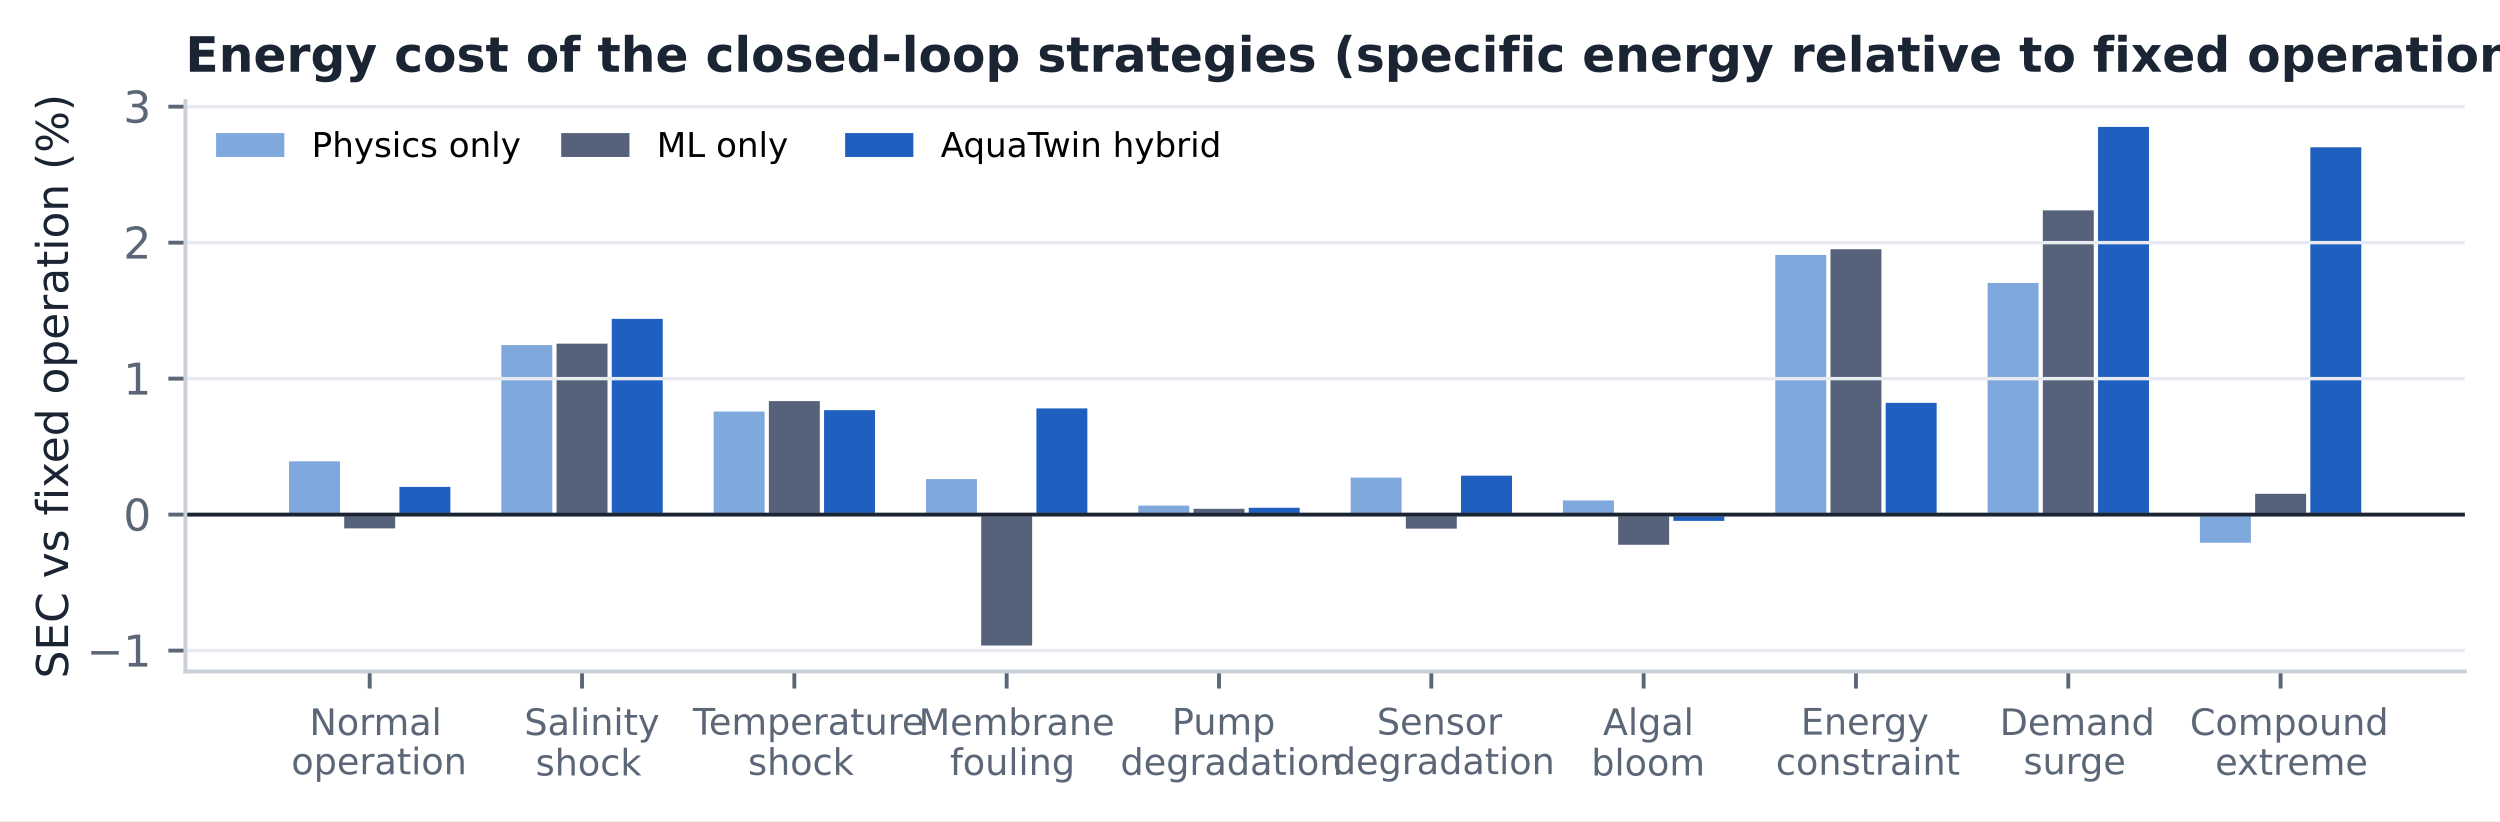
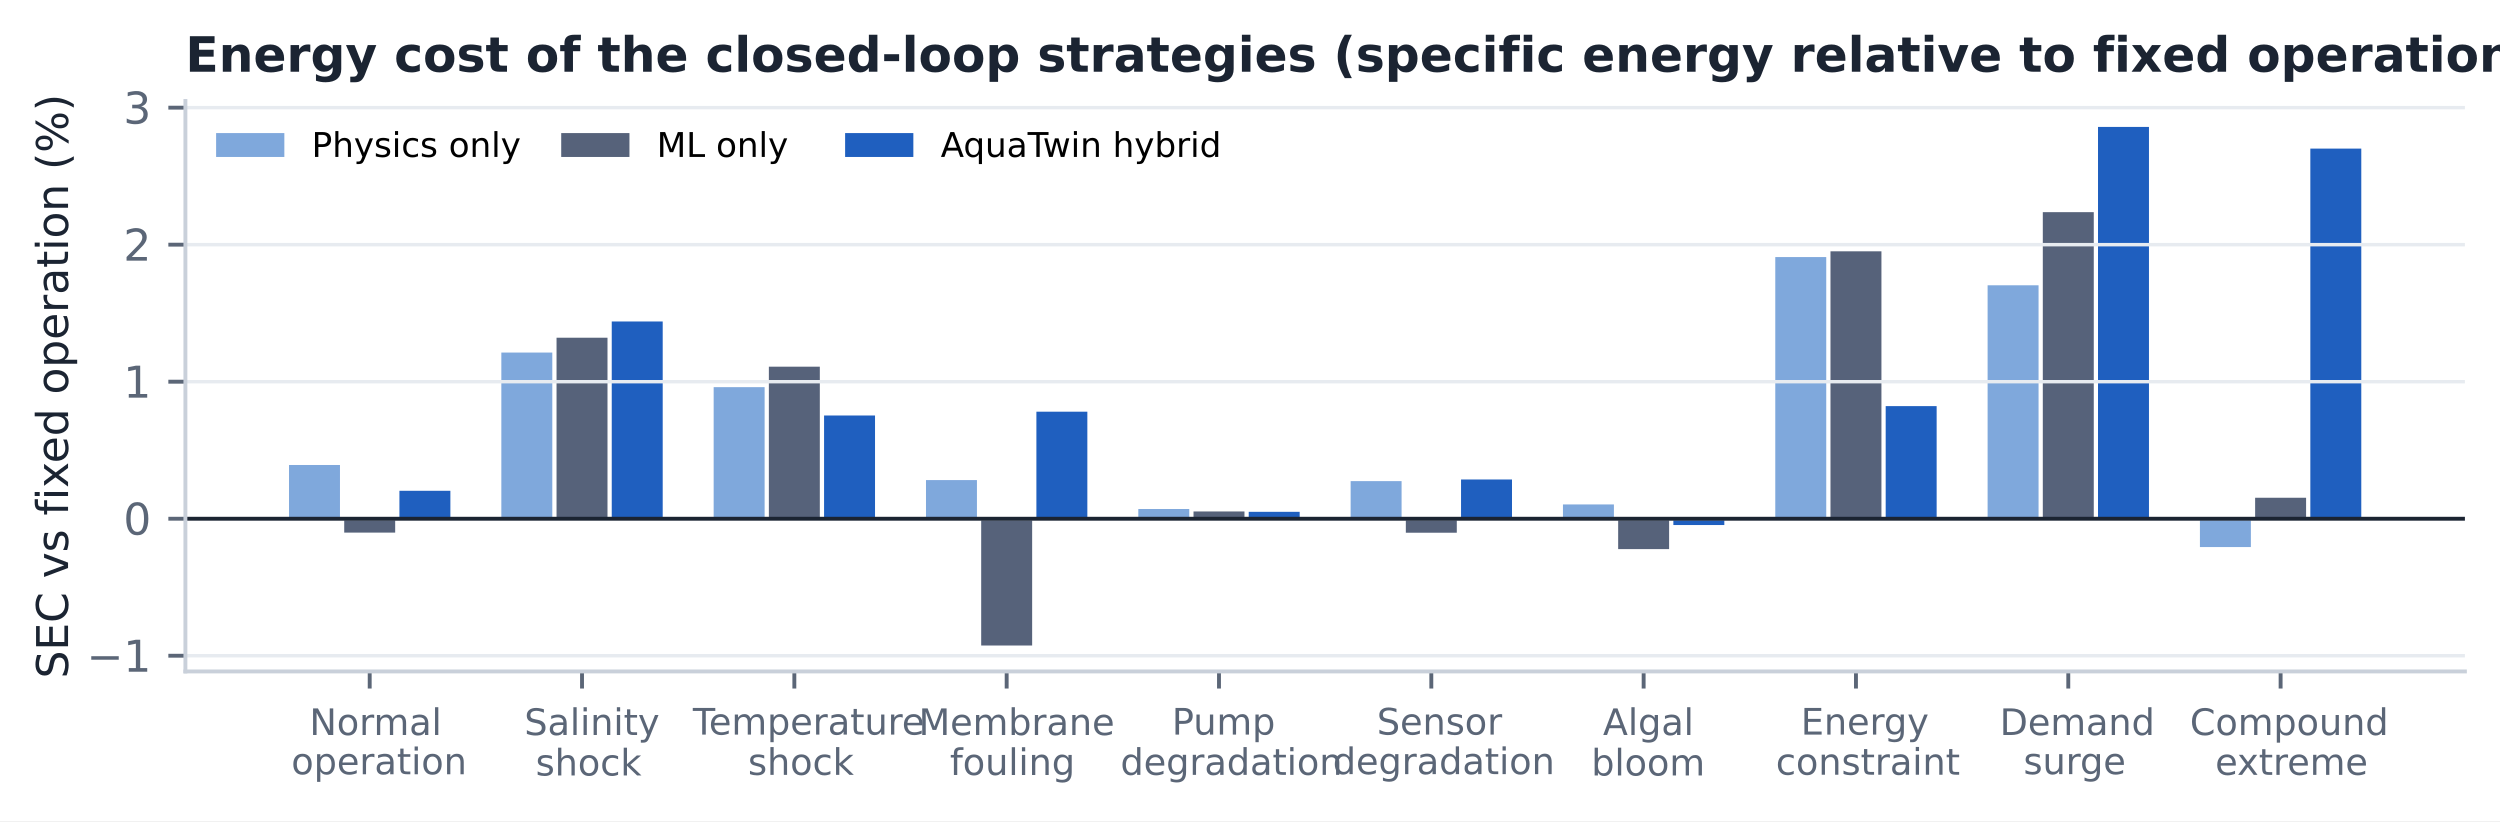
<svg xmlns="http://www.w3.org/2000/svg" xmlns:xlink="http://www.w3.org/1999/xlink" width="512.899pt" height="168.45pt" viewBox="0 0 512.899 168.45" version="1.1">
  <defs>
    <style type="text/css">*{stroke-linejoin: round; stroke-linecap: butt}</style>
  </defs>
  <g id="figure_1">
    <g id="patch_1">
      <path d="M 0 168.45  L 512.899 168.45  L 512.899 0  L 0 0  z " style="fill: #ffffff" />
    </g>
    <g id="axes_1">
      <g id="patch_2">
        <path d="M 38.037 137.753  L 505.699 137.753  L 505.699 20.72  L 38.037 20.72  z " style="fill: #ffffff" />
      </g>
      <g id="patch_3">
-         <path d="M 59.294 105.578  L 69.748 105.578  L 69.748 94.64  L 59.294 94.64  z " clip-path="url(#pa9ef5ca66b)" style="fill: #7fa8dc" />
+         <path d="M 59.294 106.42  L 69.748 106.42  L 69.748 95.398  L 59.294 95.398  z " clip-path="url(#p52971e558b)" style="fill: #7fa8dc" />
      </g>
      <g id="patch_4">
-         <path d="M 102.854 105.578  L 113.309 105.578  L 113.309 70.799  L 102.854 70.799  z " clip-path="url(#pa9ef5ca66b)" style="fill: #7fa8dc" />
+         <path d="M 102.854 106.42  L 113.309 106.42  L 113.309 72.33  L 102.854 72.33  z " clip-path="url(#p52971e558b)" style="fill: #7fa8dc" />
      </g>
      <g id="patch_5">
-         <path d="M 146.414 105.578  L 156.869 105.578  L 156.869 84.43  L 146.414 84.43  z " clip-path="url(#pa9ef5ca66b)" style="fill: #7fa8dc" />
+         <path d="M 146.414 106.42  L 156.869 106.42  L 156.869 79.428  L 146.414 79.428  z " clip-path="url(#p52971e558b)" style="fill: #7fa8dc" />
      </g>
      <g id="patch_6">
-         <path d="M 189.975 105.578  L 200.429 105.578  L 200.429 98.29  L 189.975 98.29  z " clip-path="url(#pa9ef5ca66b)" style="fill: #7fa8dc" />
+         <path d="M 189.975 106.42  L 200.429 106.42  L 200.429 98.493  L 189.975 98.493  z " clip-path="url(#p52971e558b)" style="fill: #7fa8dc" />
      </g>
      <g id="patch_7">
-         <path d="M 233.535 105.578  L 243.989 105.578  L 243.989 103.729  L 233.535 103.729  z " clip-path="url(#pa9ef5ca66b)" style="fill: #7fa8dc" />
+         <path d="M 233.535 106.42  L 243.989 106.42  L 243.989 104.428  L 233.535 104.428  z " clip-path="url(#p52971e558b)" style="fill: #7fa8dc" />
      </g>
      <g id="patch_8">
-         <path d="M 277.095 105.578  L 287.549 105.578  L 287.549 97.986  L 277.095 97.986  z " clip-path="url(#pa9ef5ca66b)" style="fill: #7fa8dc" />
+         <path d="M 277.095 106.42  L 287.549 106.42  L 287.549 98.707  L 277.095 98.707  z " clip-path="url(#p52971e558b)" style="fill: #7fa8dc" />
      </g>
      <g id="patch_9">
-         <path d="M 320.655 105.578  L 331.11 105.578  L 331.11 102.671  L 320.655 102.671  z " clip-path="url(#pa9ef5ca66b)" style="fill: #7fa8dc" />
+         <path d="M 320.655 106.42  L 331.11 106.42  L 331.11 103.49  L 320.655 103.49  z " clip-path="url(#p52971e558b)" style="fill: #7fa8dc" />
      </g>
      <g id="patch_10">
-         <path d="M 364.215 105.578  L 374.67 105.578  L 374.67 52.305  L 364.215 52.305  z " clip-path="url(#pa9ef5ca66b)" style="fill: #7fa8dc" />
+         <path d="M 364.215 106.42  L 374.67 106.42  L 374.67 52.739  L 364.215 52.739  z " clip-path="url(#p52971e558b)" style="fill: #7fa8dc" />
      </g>
      <g id="patch_11">
-         <path d="M 407.776 105.578  L 418.23 105.578  L 418.23 58.051  L 407.776 58.051  z " clip-path="url(#pa9ef5ca66b)" style="fill: #7fa8dc" />
+         <path d="M 407.776 106.42  L 418.23 106.42  L 418.23 58.529  L 407.776 58.529  z " clip-path="url(#p52971e558b)" style="fill: #7fa8dc" />
      </g>
      <g id="patch_12">
-         <path d="M 451.336 105.578  L 461.79 105.578  L 461.79 111.35  L 451.336 111.35  z " clip-path="url(#pa9ef5ca66b)" style="fill: #7fa8dc" />
+         <path d="M 451.336 106.42  L 461.79 106.42  L 461.79 112.235  L 451.336 112.235  z " clip-path="url(#p52971e558b)" style="fill: #7fa8dc" />
      </g>
      <g id="patch_13">
-         <path d="M 70.62 105.578  L 81.074 105.578  L 81.074 108.406  L 70.62 108.406  z " clip-path="url(#pa9ef5ca66b)" style="fill: #56627a" />
+         <path d="M 70.62 106.42  L 81.074 106.42  L 81.074 109.269  L 70.62 109.269  z " clip-path="url(#p52971e558b)" style="fill: #56627a" />
      </g>
      <g id="patch_14">
-         <path d="M 114.18 105.578  L 124.634 105.578  L 124.634 70.502  L 114.18 70.502  z " clip-path="url(#pa9ef5ca66b)" style="fill: #56627a" />
+         <path d="M 114.18 106.42  L 124.634 106.42  L 124.634 69.286  L 114.18 69.286  z " clip-path="url(#p52971e558b)" style="fill: #56627a" />
      </g>
      <g id="patch_15">
-         <path d="M 157.74 105.578  L 168.194 105.578  L 168.194 82.292  L 157.74 82.292  z " clip-path="url(#pa9ef5ca66b)" style="fill: #56627a" />
+         <path d="M 157.74 106.42  L 168.194 106.42  L 168.194 75.229  L 157.74 75.229  z " clip-path="url(#p52971e558b)" style="fill: #56627a" />
      </g>
      <g id="patch_16">
-         <path d="M 201.3 105.578  L 211.755 105.578  L 211.755 132.433  L 201.3 132.433  z " clip-path="url(#pa9ef5ca66b)" style="fill: #56627a" />
+         <path d="M 201.3 106.42  L 211.755 106.42  L 211.755 132.433  L 201.3 132.433  z " clip-path="url(#p52971e558b)" style="fill: #56627a" />
      </g>
      <g id="patch_17">
-         <path d="M 244.86 105.578  L 255.315 105.578  L 255.315 104.383  L 244.86 104.383  z " clip-path="url(#pa9ef5ca66b)" style="fill: #56627a" />
+         <path d="M 244.86 106.42  L 255.315 106.42  L 255.315 104.931  L 244.86 104.931  z " clip-path="url(#p52971e558b)" style="fill: #56627a" />
      </g>
      <g id="patch_18">
-         <path d="M 288.421 105.578  L 298.875 105.578  L 298.875 108.454  L 288.421 108.454  z " clip-path="url(#pa9ef5ca66b)" style="fill: #56627a" />
+         <path d="M 288.421 106.42  L 298.875 106.42  L 298.875 109.293  L 288.421 109.293  z " clip-path="url(#p52971e558b)" style="fill: #56627a" />
      </g>
      <g id="patch_19">
-         <path d="M 331.981 105.578  L 342.435 105.578  L 342.435 111.767  L 331.981 111.767  z " clip-path="url(#pa9ef5ca66b)" style="fill: #56627a" />
+         <path d="M 331.981 106.42  L 342.435 106.42  L 342.435 112.656  L 331.981 112.656  z " clip-path="url(#p52971e558b)" style="fill: #56627a" />
      </g>
      <g id="patch_20">
-         <path d="M 375.541 105.578  L 385.995 105.578  L 385.995 51.134  L 375.541 51.134  z " clip-path="url(#pa9ef5ca66b)" style="fill: #56627a" />
+         <path d="M 375.541 106.42  L 385.995 106.42  L 385.995 51.559  L 375.541 51.559  z " clip-path="url(#p52971e558b)" style="fill: #56627a" />
      </g>
      <g id="patch_21">
-         <path d="M 419.101 105.578  L 429.556 105.578  L 429.556 43.162  L 419.101 43.162  z " clip-path="url(#pa9ef5ca66b)" style="fill: #56627a" />
+         <path d="M 419.101 106.42  L 429.556 106.42  L 429.556 43.526  L 419.101 43.526  z " clip-path="url(#p52971e558b)" style="fill: #56627a" />
      </g>
      <g id="patch_22">
-         <path d="M 462.661 105.578  L 473.116 105.578  L 473.116 101.309  L 462.661 101.309  z " clip-path="url(#pa9ef5ca66b)" style="fill: #56627a" />
+         <path d="M 462.661 106.42  L 473.116 106.42  L 473.116 102.118  L 462.661 102.118  z " clip-path="url(#p52971e558b)" style="fill: #56627a" />
      </g>
      <g id="patch_23">
-         <path d="M 81.945 105.578  L 92.4 105.578  L 92.4 99.892  L 81.945 99.892  z " clip-path="url(#pa9ef5ca66b)" style="fill: #1f5fbf" />
+         <path d="M 81.945 106.42  L 92.4 106.42  L 92.4 100.69  L 81.945 100.69  z " clip-path="url(#p52971e558b)" style="fill: #1f5fbf" />
      </g>
      <g id="patch_24">
-         <path d="M 125.505 105.578  L 135.96 105.578  L 135.96 65.421  L 125.505 65.421  z " clip-path="url(#pa9ef5ca66b)" style="fill: #1f5fbf" />
+         <path d="M 125.505 106.42  L 135.96 106.42  L 135.96 65.955  L 125.505 65.955  z " clip-path="url(#p52971e558b)" style="fill: #1f5fbf" />
      </g>
      <g id="patch_25">
-         <path d="M 169.066 105.578  L 179.52 105.578  L 179.52 84.145  L 169.066 84.145  z " clip-path="url(#pa9ef5ca66b)" style="fill: #1f5fbf" />
+         <path d="M 169.066 106.42  L 179.52 106.42  L 179.52 85.243  L 169.066 85.243  z " clip-path="url(#p52971e558b)" style="fill: #1f5fbf" />
      </g>
      <g id="patch_26">
-         <path d="M 212.626 105.578  L 223.08 105.578  L 223.08 83.788  L 212.626 83.788  z " clip-path="url(#pa9ef5ca66b)" style="fill: #1f5fbf" />
+         <path d="M 212.626 106.42  L 223.08 106.42  L 223.08 84.463  L 212.626 84.463  z " clip-path="url(#p52971e558b)" style="fill: #1f5fbf" />
      </g>
      <g id="patch_27">
-         <path d="M 256.186 105.578  L 266.64 105.578  L 266.64 104.175  L 256.186 104.175  z " clip-path="url(#pa9ef5ca66b)" style="fill: #1f5fbf" />
+         <path d="M 256.186 106.42  L 266.64 106.42  L 266.64 105.006  L 256.186 105.006  z " clip-path="url(#p52971e558b)" style="fill: #1f5fbf" />
      </g>
      <g id="patch_28">
-         <path d="M 299.746 105.578  L 310.201 105.578  L 310.201 97.592  L 299.746 97.592  z " clip-path="url(#pa9ef5ca66b)" style="fill: #1f5fbf" />
+         <path d="M 299.746 106.42  L 310.201 106.42  L 310.201 98.372  L 299.746 98.372  z " clip-path="url(#p52971e558b)" style="fill: #1f5fbf" />
      </g>
      <g id="patch_29">
-         <path d="M 343.306 105.578  L 353.761 105.578  L 353.761 106.865  L 343.306 106.865  z " clip-path="url(#pa9ef5ca66b)" style="fill: #1f5fbf" />
+         <path d="M 343.306 106.42  L 353.761 106.42  L 353.761 107.716  L 343.306 107.716  z " clip-path="url(#p52971e558b)" style="fill: #1f5fbf" />
      </g>
      <g id="patch_30">
-         <path d="M 386.867 105.578  L 397.321 105.578  L 397.321 82.653  L 386.867 82.653  z " clip-path="url(#pa9ef5ca66b)" style="fill: #1f5fbf" />
+         <path d="M 386.867 106.42  L 397.321 106.42  L 397.321 83.319  L 386.867 83.319  z " clip-path="url(#p52971e558b)" style="fill: #1f5fbf" />
      </g>
      <g id="patch_31">
-         <path d="M 430.427 105.578  L 440.881 105.578  L 440.881 26.04  L 430.427 26.04  z " clip-path="url(#pa9ef5ca66b)" style="fill: #1f5fbf" />
+         <path d="M 430.427 106.42  L 440.881 106.42  L 440.881 26.04  L 430.427 26.04  z " clip-path="url(#p52971e558b)" style="fill: #1f5fbf" />
      </g>
      <g id="patch_32">
-         <path d="M 473.987 105.578  L 484.441 105.578  L 484.441 30.222  L 473.987 30.222  z " clip-path="url(#pa9ef5ca66b)" style="fill: #1f5fbf" />
+         <path d="M 473.987 106.42  L 484.441 106.42  L 484.441 30.487  L 473.987 30.487  z " clip-path="url(#p52971e558b)" style="fill: #1f5fbf" />
      </g>
      <g id="matplotlib.axis_1">
        <g id="xtick_1">
          <g id="line2d_1">
            <defs>
-               <path id="m07ba1c2b69" d="M 0 0  L 0 3.5  " style="stroke: #5b6677; stroke-width: 0.8" />
+               <path id="m616967407a" d="M 0 0  L 0 3.5  " style="stroke: #5b6677; stroke-width: 0.8" />
            </defs>
            <g>
-               <use xlink:href="#m07ba1c2b69" x="75.847" y="137.753" style="fill: #5b6677; stroke: #5b6677; stroke-width: 0.8" />
+               <use xlink:href="#m616967407a" x="75.847" y="137.753" style="fill: #5b6677; stroke: #5b6677; stroke-width: 0.8" />
            </g>
          </g>
          <g id="text_1">
            <text style="font-size: 7.5px; font-family: 'Segoe UI', 'DejaVu Sans'; fill: #5b6677" transform="translate(63.49408 150.7976)">Normal</text>
            <text style="font-size: 7.5px; font-family: 'Segoe UI', 'DejaVu Sans'; fill: #5b6677" transform="translate(59.77338 158.8431)">operation</text>
          </g>
        </g>
        <g id="xtick_2">
          <g id="line2d_2">
            <g>
-               <use xlink:href="#m07ba1c2b69" x="119.407" y="137.753" style="fill: #5b6677; stroke: #5b6677; stroke-width: 0.8" />
+               <use xlink:href="#m616967407a" x="119.407" y="137.753" style="fill: #5b6677; stroke: #5b6677; stroke-width: 0.8" />
            </g>
          </g>
          <g id="text_2">
            <text style="font-size: 7.5px; font-family: 'Segoe UI', 'DejaVu Sans'; fill: #5b6677" transform="translate(107.5746 150.7976)">Salinity</text>
            <text style="font-size: 7.5px; font-family: 'Segoe UI', 'DejaVu Sans'; fill: #5b6677" transform="translate(109.9002 159.0999)">shock</text>
          </g>
        </g>
        <g id="xtick_3">
          <g id="line2d_3">
            <g>
-               <use xlink:href="#m07ba1c2b69" x="162.967" y="137.753" style="fill: #5b6677; stroke: #5b6677; stroke-width: 0.8" />
+               <use xlink:href="#m616967407a" x="162.967" y="137.753" style="fill: #5b6677; stroke: #5b6677; stroke-width: 0.8" />
            </g>
          </g>
          <g id="text_3">
            <text style="font-size: 7.5px; font-family: 'Segoe UI', 'DejaVu Sans'; fill: #5b6677" transform="translate(142.1418 150.7054)">Temperature</text>
            <text style="font-size: 7.5px; font-family: 'Segoe UI', 'DejaVu Sans'; fill: #5b6677" transform="translate(153.4604 158.9679)">shock</text>
          </g>
        </g>
        <g id="xtick_4">
          <g id="line2d_4">
            <g>
-               <use xlink:href="#m07ba1c2b69" x="206.527" y="137.753" style="fill: #5b6677; stroke: #5b6677; stroke-width: 0.8" />
+               <use xlink:href="#m616967407a" x="206.527" y="137.753" style="fill: #5b6677; stroke: #5b6677; stroke-width: 0.8" />
            </g>
          </g>
          <g id="text_4">
            <text style="font-size: 7.5px; font-family: 'Segoe UI', 'DejaVu Sans'; fill: #5b6677" transform="translate(188.4688 150.7976)">Membrane</text>
            <text style="font-size: 7.5px; font-family: 'Segoe UI', 'DejaVu Sans'; fill: #5b6677" transform="translate(194.8872 158.9931)">fouling</text>
          </g>
        </g>
        <g id="xtick_5">
          <g id="line2d_5">
            <g>
-               <use xlink:href="#m07ba1c2b69" x="250.088" y="137.753" style="fill: #5b6677; stroke: #5b6677; stroke-width: 0.8" />
+               <use xlink:href="#m616967407a" x="250.088" y="137.753" style="fill: #5b6677; stroke: #5b6677; stroke-width: 0.8" />
            </g>
          </g>
          <g id="text_5">
            <text style="font-size: 7.5px; font-family: 'Segoe UI', 'DejaVu Sans'; fill: #5b6677" transform="translate(240.4302 150.7054)">Pump</text>
            <text style="font-size: 7.5px; font-family: 'Segoe UI', 'DejaVu Sans'; fill: #5b6677" transform="translate(229.8833 158.9679)">degradation</text>
          </g>
        </g>
        <g id="xtick_6">
          <g id="line2d_6">
            <g>
-               <use xlink:href="#m07ba1c2b69" x="293.648" y="137.753" style="fill: #5b6677; stroke: #5b6677; stroke-width: 0.8" />
+               <use xlink:href="#m616967407a" x="293.648" y="137.753" style="fill: #5b6677; stroke: #5b6677; stroke-width: 0.8" />
            </g>
          </g>
          <g id="text_6">
            <text style="font-size: 7.5px; font-family: 'Segoe UI', 'DejaVu Sans'; fill: #5b6677" transform="translate(282.4798 150.7054)">Sensor</text>
            <text style="font-size: 7.5px; font-family: 'Segoe UI', 'DejaVu Sans'; fill: #5b6677" transform="translate(273.4435 158.8213)">degradation</text>
          </g>
        </g>
        <g id="xtick_7">
          <g id="line2d_7">
            <g>
-               <use xlink:href="#m07ba1c2b69" x="337.208" y="137.753" style="fill: #5b6677; stroke: #5b6677; stroke-width: 0.8" />
+               <use xlink:href="#m616967407a" x="337.208" y="137.753" style="fill: #5b6677; stroke: #5b6677; stroke-width: 0.8" />
            </g>
          </g>
          <g id="text_7">
            <text style="font-size: 7.5px; font-family: 'Segoe UI', 'DejaVu Sans'; fill: #5b6677" transform="translate(328.8566 150.7976)">Algal</text>
            <text style="font-size: 7.5px; font-family: 'Segoe UI', 'DejaVu Sans'; fill: #5b6677" transform="translate(326.4701 159.0999)">bloom</text>
          </g>
        </g>
        <g id="xtick_8">
          <g id="line2d_8">
            <g>
-               <use xlink:href="#m07ba1c2b69" x="380.768" y="137.753" style="fill: #5b6677; stroke: #5b6677; stroke-width: 0.8" />
+               <use xlink:href="#m616967407a" x="380.768" y="137.753" style="fill: #5b6677; stroke: #5b6677; stroke-width: 0.8" />
            </g>
          </g>
          <g id="text_8">
            <text style="font-size: 7.5px; font-family: 'Segoe UI', 'DejaVu Sans'; fill: #5b6677" transform="translate(369.4608 150.7054)">Energy</text>
            <text style="font-size: 7.5px; font-family: 'Segoe UI', 'DejaVu Sans'; fill: #5b6677" transform="translate(364.3415 158.9374)">constraint</text>
          </g>
        </g>
        <g id="xtick_9">
          <g id="line2d_9">
            <g>
-               <use xlink:href="#m07ba1c2b69" x="424.328" y="137.753" style="fill: #5b6677; stroke: #5b6677; stroke-width: 0.8" />
+               <use xlink:href="#m616967407a" x="424.328" y="137.753" style="fill: #5b6677; stroke: #5b6677; stroke-width: 0.8" />
            </g>
          </g>
          <g id="text_9">
            <text style="font-size: 7.5px; font-family: 'Segoe UI', 'DejaVu Sans'; fill: #5b6677" transform="translate(410.2688 150.7976)">Demand</text>
            <text style="font-size: 7.5px; font-family: 'Segoe UI', 'DejaVu Sans'; fill: #5b6677" transform="translate(415.1415 158.8213)">surge</text>
          </g>
        </g>
        <g id="xtick_10">
          <g id="line2d_10">
            <g>
-               <use xlink:href="#m07ba1c2b69" x="467.889" y="137.753" style="fill: #5b6677; stroke: #5b6677; stroke-width: 0.8" />
+               <use xlink:href="#m616967407a" x="467.889" y="137.753" style="fill: #5b6677; stroke: #5b6677; stroke-width: 0.8" />
            </g>
          </g>
          <g id="text_10">
            <text style="font-size: 7.5px; font-family: 'Segoe UI', 'DejaVu Sans'; fill: #5b6677" transform="translate(449.2839 150.7976)">Compound</text>
            <text style="font-size: 7.5px; font-family: 'Segoe UI', 'DejaVu Sans'; fill: #5b6677" transform="translate(454.4788 158.9679)">extreme</text>
          </g>
        </g>
      </g>
      <g id="matplotlib.axis_2">
        <g id="ytick_1">
          <g id="line2d_11">
-             <path d="M 38.037 133.476  L 505.699 133.476  " clip-path="url(#pa9ef5ca66b)" style="fill: none; stroke: #e7ebf0; stroke-width: 0.7; stroke-linecap: square" />
+             <path d="M 38.037 134.531  L 505.699 134.531  " clip-path="url(#p52971e558b)" style="fill: none; stroke: #e7ebf0; stroke-width: 0.7; stroke-linecap: square" />
          </g>
          <g id="line2d_12">
            <defs>
-               <path id="m69583b6902" d="M 0 0  L -3.5 0  " style="stroke: #5b6677; stroke-width: 0.8" />
+               <path id="m15a8fee69d" d="M 0 0  L -3.5 0  " style="stroke: #5b6677; stroke-width: 0.8" />
            </defs>
            <g>
-               <use xlink:href="#m69583b6902" x="38.037" y="133.476" style="fill: #5b6677; stroke: #5b6677; stroke-width: 0.8" />
+               <use xlink:href="#m15a8fee69d" x="38.037" y="134.531" style="fill: #5b6677; stroke: #5b6677; stroke-width: 0.8" />
            </g>
          </g>
          <g id="text_11">
-             <text style="font-size: 9px; font-family: 'Segoe UI', 'DejaVu Sans'; text-anchor: end; fill: #5b6677" x="31.037" y="136.753" transform="rotate(-0 31.03656 136.7525)">−1</text>
+             <text style="font-size: 9px; font-family: 'Segoe UI', 'DejaVu Sans'; text-anchor: end; fill: #5b6677" x="31.037" y="137.807" transform="rotate(-0 31.03656 137.8074)">−1</text>
          </g>
        </g>
        <g id="ytick_2">
          <g id="line2d_13">
-             <path d="M 38.037 105.578  L 505.699 105.578  " clip-path="url(#pa9ef5ca66b)" style="fill: none; stroke: #e7ebf0; stroke-width: 0.7; stroke-linecap: square" />
+             <path d="M 38.037 106.42  L 505.699 106.42  " clip-path="url(#p52971e558b)" style="fill: none; stroke: #e7ebf0; stroke-width: 0.7; stroke-linecap: square" />
          </g>
          <g id="line2d_14">
            <g>
-               <use xlink:href="#m69583b6902" x="38.037" y="105.578" style="fill: #5b6677; stroke: #5b6677; stroke-width: 0.8" />
+               <use xlink:href="#m15a8fee69d" x="38.037" y="106.42" style="fill: #5b6677; stroke: #5b6677; stroke-width: 0.8" />
            </g>
          </g>
          <g id="text_12">
-             <text style="font-size: 9px; font-family: 'Segoe UI', 'DejaVu Sans'; text-anchor: end; fill: #5b6677" x="31.037" y="108.855" transform="rotate(-0 31.03656 108.8546)">0</text>
+             <text style="font-size: 9px; font-family: 'Segoe UI', 'DejaVu Sans'; text-anchor: end; fill: #5b6677" x="31.037" y="109.696" transform="rotate(-0 31.03656 109.6961)">0</text>
          </g>
        </g>
        <g id="ytick_3">
          <g id="line2d_15">
-             <path d="M 38.037 77.681  L 505.699 77.681  " clip-path="url(#pa9ef5ca66b)" style="fill: none; stroke: #e7ebf0; stroke-width: 0.7; stroke-linecap: square" />
+             <path d="M 38.037 78.309  L 505.699 78.309  " clip-path="url(#p52971e558b)" style="fill: none; stroke: #e7ebf0; stroke-width: 0.7; stroke-linecap: square" />
          </g>
          <g id="line2d_16">
            <g>
-               <use xlink:href="#m69583b6902" x="38.037" y="77.681" style="fill: #5b6677; stroke: #5b6677; stroke-width: 0.8" />
+               <use xlink:href="#m15a8fee69d" x="38.037" y="78.309" style="fill: #5b6677; stroke: #5b6677; stroke-width: 0.8" />
            </g>
          </g>
          <g id="text_13">
-             <text style="font-size: 9px; font-family: 'Segoe UI', 'DejaVu Sans'; text-anchor: end; fill: #5b6677" x="31.037" y="80.957" transform="rotate(-0 31.03656 80.9567)">1</text>
+             <text style="font-size: 9px; font-family: 'Segoe UI', 'DejaVu Sans'; text-anchor: end; fill: #5b6677" x="31.037" y="81.585" transform="rotate(-0 31.03656 81.58479)">1</text>
          </g>
        </g>
        <g id="ytick_4">
          <g id="line2d_17">
-             <path d="M 38.037 49.783  L 505.699 49.783  " clip-path="url(#pa9ef5ca66b)" style="fill: none; stroke: #e7ebf0; stroke-width: 0.7; stroke-linecap: square" />
+             <path d="M 38.037 50.197  L 505.699 50.197  " clip-path="url(#p52971e558b)" style="fill: none; stroke: #e7ebf0; stroke-width: 0.7; stroke-linecap: square" />
          </g>
          <g id="line2d_18">
            <g>
-               <use xlink:href="#m69583b6902" x="38.037" y="49.783" style="fill: #5b6677; stroke: #5b6677; stroke-width: 0.8" />
+               <use xlink:href="#m15a8fee69d" x="38.037" y="50.197" style="fill: #5b6677; stroke: #5b6677; stroke-width: 0.8" />
            </g>
          </g>
          <g id="text_14">
-             <text style="font-size: 9px; font-family: 'Segoe UI', 'DejaVu Sans'; text-anchor: end; fill: #5b6677" x="31.037" y="53.059" transform="rotate(-0 31.03656 53.0588)">2</text>
+             <text style="font-size: 9px; font-family: 'Segoe UI', 'DejaVu Sans'; text-anchor: end; fill: #5b6677" x="31.037" y="53.473" transform="rotate(-0 31.03656 53.47347)">2</text>
          </g>
        </g>
        <g id="ytick_5">
          <g id="line2d_19">
-             <path d="M 38.037 21.885  L 505.699 21.885  " clip-path="url(#pa9ef5ca66b)" style="fill: none; stroke: #e7ebf0; stroke-width: 0.7; stroke-linecap: square" />
+             <path d="M 38.037 22.086  L 505.699 22.086  " clip-path="url(#p52971e558b)" style="fill: none; stroke: #e7ebf0; stroke-width: 0.7; stroke-linecap: square" />
          </g>
          <g id="line2d_20">
            <g>
-               <use xlink:href="#m69583b6902" x="38.037" y="21.885" style="fill: #5b6677; stroke: #5b6677; stroke-width: 0.8" />
+               <use xlink:href="#m15a8fee69d" x="38.037" y="22.086" style="fill: #5b6677; stroke: #5b6677; stroke-width: 0.8" />
            </g>
          </g>
          <g id="text_15">
-             <text style="font-size: 9px; font-family: 'Segoe UI', 'DejaVu Sans'; text-anchor: end; fill: #5b6677" x="31.037" y="25.161" transform="rotate(-0 31.03656 25.16089)">3</text>
+             <text style="font-size: 9px; font-family: 'Segoe UI', 'DejaVu Sans'; text-anchor: end; fill: #5b6677" x="31.037" y="25.362" transform="rotate(-0 31.03656 25.36215)">3</text>
          </g>
        </g>
        <g id="text_16">
          <text style="font-size: 9px; font-family: 'Segoe UI', 'DejaVu Sans'; text-anchor: middle; fill: #1b2432" x="13.958" y="79.236" transform="rotate(-90 13.95844 79.23649)">SEC vs fixed operation (%)</text>
        </g>
      </g>
      <g id="line2d_21">
-         <path d="M 38.037 105.578  L 505.699 105.578  " clip-path="url(#pa9ef5ca66b)" style="fill: none; stroke: #1b2432; stroke-width: 0.8; stroke-linecap: square" />
+         <path d="M 38.037 106.42  L 505.699 106.42  " clip-path="url(#p52971e558b)" style="fill: none; stroke: #1b2432; stroke-width: 0.8; stroke-linecap: square" />
      </g>
      <g id="patch_33">
        <path d="M 38.037 137.753  L 38.037 20.72  " style="fill: none; stroke: #c9d0da; stroke-width: 0.8; stroke-linejoin: miter; stroke-linecap: square" />
      </g>
      <g id="patch_34">
        <path d="M 38.037 137.753  L 505.699 137.753  " style="fill: none; stroke: #c9d0da; stroke-width: 0.8; stroke-linejoin: miter; stroke-linecap: square" />
      </g>
      <g id="text_17">
        <text style="font-weight: 700; font-size: 10px; font-family: 'Segoe UI', 'DejaVu Sans'; text-anchor: start; fill: #1b2432" x="38.037" y="14.72" transform="rotate(-0 38.03656 14.72031)">Energy cost of the closed-loop strategies (specific energy relative to fixed operation)</text>
      </g>
      <g id="legend_1">
        <g id="patch_35">
          <path d="M 44.337 32.203  L 58.337 32.203  L 58.337 27.302  L 44.337 27.302  z " style="fill: #7fa8dc" />
        </g>
        <g id="text_18">
          <text style="font-size: 7px; font-family: 'Segoe UI', 'DejaVu Sans'; text-anchor: start" x="63.937" y="32.203" transform="rotate(-0 63.93656 32.2025)">Physics only</text>
        </g>
        <g id="patch_36">
          <path d="M 115.138 32.203  L 129.138 32.203  L 129.138 27.302  L 115.138 27.302  z " style="fill: #56627a" />
        </g>
        <g id="text_19">
          <text style="font-size: 7px; font-family: 'Segoe UI', 'DejaVu Sans'; text-anchor: start" x="134.738" y="32.203" transform="rotate(-0 134.7383 32.2025)">ML only</text>
        </g>
        <g id="patch_37">
          <path d="M 173.383 32.203  L 187.383 32.203  L 187.383 27.302  L 173.383 27.302  z " style="fill: #1f5fbf" />
        </g>
        <g id="text_20">
          <text style="font-size: 7px; font-family: 'Segoe UI', 'DejaVu Sans'; text-anchor: start" x="192.983" y="32.203" transform="rotate(-0 192.9827 32.2025)">AquaTwin hybrid</text>
        </g>
      </g>
    </g>
  </g>
  <defs>
-     <clipPath id="pa9ef5ca66b">
+     <clipPath id="p52971e558b">
      <rect x="38.037" y="20.72" width="467.662" height="117.032" />
    </clipPath>
  </defs>
</svg>
